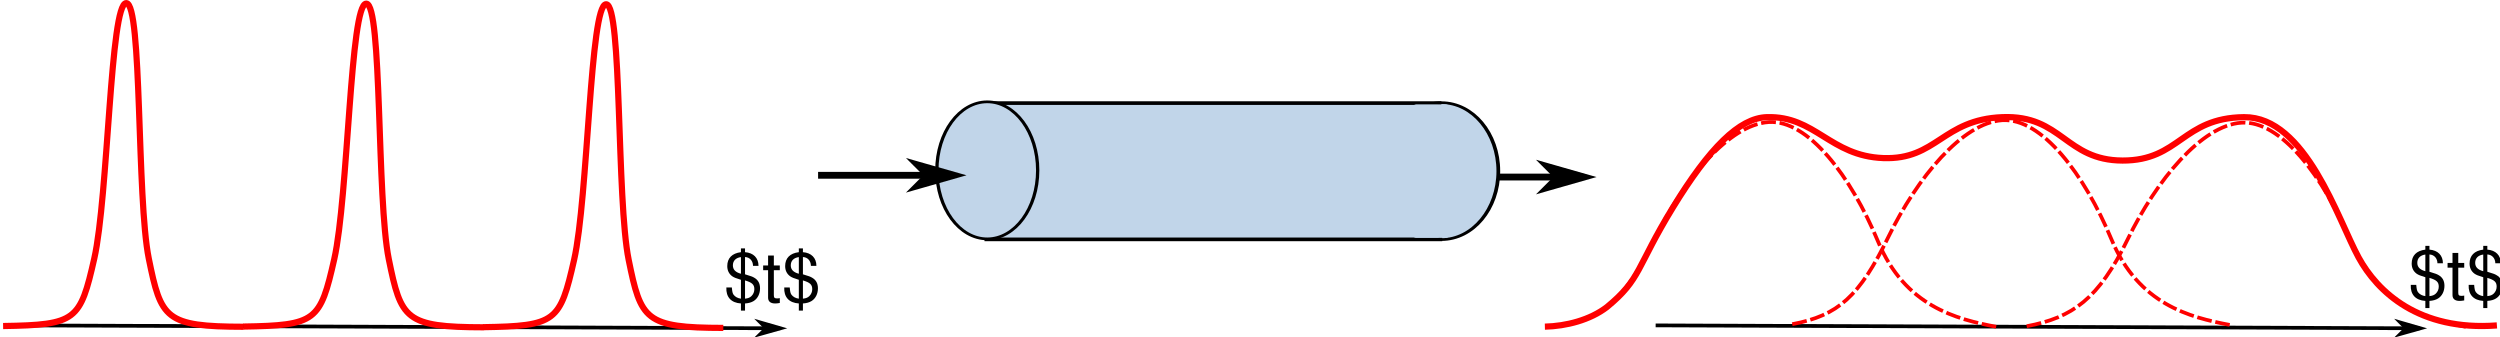
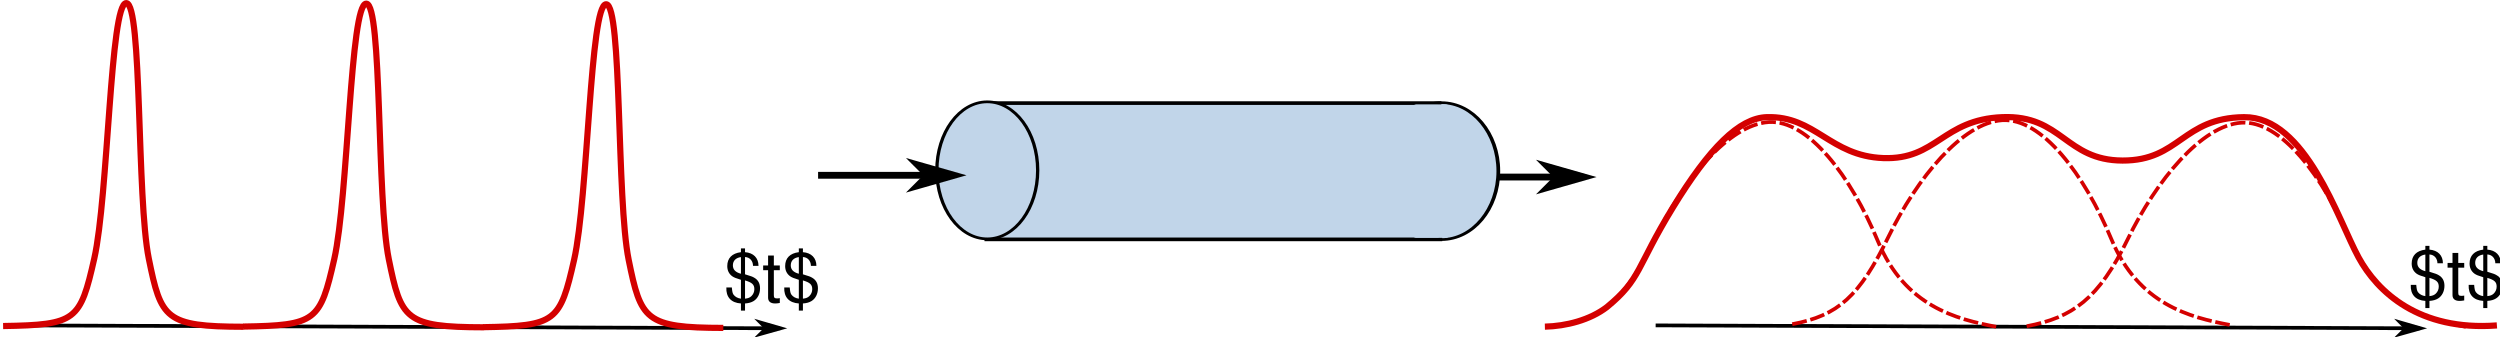
<svg xmlns="http://www.w3.org/2000/svg" xmlns:xlink="http://www.w3.org/1999/xlink" width="2016.75" height="271.517" viewBox="0 0 2016.75 271.517" id="svg3378" version="1.1">
  <defs id="defs3380">
    <marker orient="auto" refY="0" refX="0" id="Arrow1Mend" style="overflow:visible">
      <path id="path4334" d="M 0,0 5,-5 -12.5,0 5,5 0,0 z" style="fill:#000000;fill-opacity:1;fill-rule:evenodd;stroke:#000000;stroke-width:1pt;stroke-opacity:1" transform="matrix(-0.4,0,0,-0.4,-4,0)" />
    </marker>
    <marker orient="auto" refY="0" refX="0" id="Arrow1Mstart" style="overflow:visible">
      <path id="path4331" d="M 0,0 5,-5 -12.5,0 5,5 0,0 z" style="fill:#000000;fill-opacity:1;fill-rule:evenodd;stroke:#000000;stroke-width:1pt;stroke-opacity:1" transform="matrix(0.4,0,0,0.4,4,0)" />
    </marker>
    <marker orient="auto" refY="0" refX="0" id="Arrow1Send" style="overflow:visible">
      <path id="path4096" d="M 0,0 5,-5 -12.5,0 5,5 0,0 z" style="fill-rule:evenodd;stroke:#000000;stroke-width:1pt" transform="matrix(-0.2,0,0,-0.2,-1.2,0)" />
    </marker>
    <marker orient="auto" refY="0" refX="0" id="Arrow1Sstart" style="overflow:visible">
      <path id="path4093" d="M 0,0 5,-5 -12.5,0 5,5 0,0 z" style="fill-rule:evenodd;stroke:#000000;stroke-width:1pt" transform="matrix(0.2,0,0,0.2,1.2,0)" />
    </marker>
    <linearGradient id="linearGradient3864">
      <stop id="stop3866" offset="0" style="stop-color:#ff0000;stop-opacity:1;" />
      <stop id="stop3868" offset="1" style="stop-color:#ff0000;stop-opacity:0;" />
    </linearGradient>
    <linearGradient id="linearGradient3897">
      <stop style="stop-color:#c9e7ff;stop-opacity:1;" offset="0" id="stop3899" />
      <stop id="stop3905" offset="0.5" style="stop-color:#7e9dd2;stop-opacity:1;" />
      <stop style="stop-color:#d1ebff;stop-opacity:1;" offset="1" id="stop3901" />
    </linearGradient>
    <marker orient="auto" refY="0" refX="0" id="StopM" style="overflow:visible">
      <path id="path4012" d="M 0,5.65 0,-5.65" style="fill:none;stroke:#000000;stroke-width:1pt" transform="scale(0.4,0.4)" />
    </marker>
    <marker orient="auto" refY="0" refX="0" id="StopS" style="overflow:visible">
      <path id="path4015" d="M 0,5.65 0,-5.65" style="fill:none;stroke:#000000;stroke-width:1pt" transform="scale(0.2,0.2)" />
    </marker>
    <marker orient="auto" refY="0" refX="0" id="StopM-9" style="overflow:visible">
      <path id="path4012-9" d="M 0,5.65 0,-5.65" style="fill:none;stroke:#000000;stroke-width:1pt" transform="scale(0.4,0.4)" />
    </marker>
    <marker orient="auto" refY="0" refX="0" id="marker4852" style="overflow:visible">
      <path id="path4854" d="M 0,5.65 0,-5.65" style="fill:none;stroke:#000000;stroke-width:1pt" transform="scale(0.4,0.4)" />
    </marker>
    <linearGradient xlink:href="#linearGradient3864-3" id="linearGradient3862-0" x1="3.033" y1="519.47" x2="3.033" y2="934.979" gradientUnits="userSpaceOnUse" spreadMethod="reflect" gradientTransform="translate(-754.1298,295.0029)" />
    <linearGradient id="linearGradient3864-3">
      <stop id="stop3866-1" offset="0" style="stop-color:#ff0000;stop-opacity:1;" />
      <stop id="stop3868-2" offset="1" style="stop-color:#ff0000;stop-opacity:0;" />
    </linearGradient>
    <linearGradient y2="934.979" x2="3.033" y1="519.47" x1="3.033" spreadMethod="reflect" gradientTransform="translate(522.3063,295.0029)" gradientUnits="userSpaceOnUse" id="linearGradient3885-7" xlink:href="#linearGradient3864-3-9" />
    <linearGradient id="linearGradient3864-3-9">
      <stop id="stop3866-1-8" offset="0" style="stop-color:#ff0000;stop-opacity:1;" />
      <stop id="stop3868-2-1" offset="1" style="stop-color:#ff0000;stop-opacity:0;" />
    </linearGradient>
    <linearGradient y2="934.979" x2="3.033" y1="519.47" x1="3.033" spreadMethod="reflect" gradientTransform="matrix(-1,0,0,1,1642.416,295.0028)" gradientUnits="userSpaceOnUse" id="linearGradient3924-0" xlink:href="#linearGradient3864-3-9-1" />
    <linearGradient id="linearGradient3864-3-9-1">
      <stop id="stop3866-1-8-0" offset="0" style="stop-color:#ff0000;stop-opacity:1;" />
      <stop id="stop3868-2-1-2" offset="1" style="stop-color:#ff0000;stop-opacity:0;" />
    </linearGradient>
    <linearGradient y2="934.979" x2="3.033" y1="519.47" x1="3.033" spreadMethod="reflect" gradientTransform="matrix(-1,0,0,1,1642.416,295.0028)" gradientUnits="userSpaceOnUse" id="linearGradient3924-1" xlink:href="#linearGradient3864-3-9-9" />
    <linearGradient id="linearGradient3864-3-9-9">
      <stop id="stop3866-1-8-7" offset="0" style="stop-color:#ff0000;stop-opacity:1;" />
      <stop id="stop3868-2-1-1" offset="1" style="stop-color:#ff0000;stop-opacity:0;" />
    </linearGradient>
    <marker orient="auto" refY="0" refX="0" id="Arrow1Sstart-8" style="overflow:visible">
      <path id="path4093-5" d="M 0,0 5,-5 -12.5,0 5,5 0,0 z" style="fill-rule:evenodd;stroke:#000000;stroke-width:1pt" transform="matrix(0.2,0,0,0.2,1.2,0)" />
    </marker>
    <marker orient="auto" refY="0" refX="0" id="Arrow1Send-4" style="overflow:visible">
      <path id="path4096-5" d="M 0,0 5,-5 -12.5,0 5,5 0,0 z" style="fill-rule:evenodd;stroke:#000000;stroke-width:1pt" transform="matrix(-0.2,0,0,-0.2,-1.2,0)" />
    </marker>
    <linearGradient id="linearGradient3924">
      <stop style="stop-color:#3b6fa5;stop-opacity:1;" offset="0" id="stop3926" />
      <stop id="stop3932" offset="0.409" style="stop-color:#8bb0d6;stop-opacity:1;" />
      <stop style="stop-color:#c1d5e9;stop-opacity:1;" offset="0.64" id="stop3934" />
      <stop style="stop-color:#c1d5e9;stop-opacity:1;" offset="1" id="stop3928" />
    </linearGradient>
    <marker orient="auto" refY="0" refX="0" id="Arrow1Mend-5" style="overflow:visible">
      <path id="path4334-3" d="M 0,0 5,-5 -12.5,0 5,5 0,0 z" style="fill:#000000;fill-opacity:1;fill-rule:evenodd;stroke:#000000;stroke-width:1pt;stroke-opacity:1" transform="matrix(-0.4,0,0,-0.4,-4,0)" />
    </marker>
    <marker orient="auto" refY="0" refX="0" id="Arrow1Mend-5-6" style="overflow:visible">
      <path id="path4334-3-0" d="M 0,0 5,-5 -12.5,0 5,5 0,0 z" style="fill:#000000;fill-opacity:1;fill-rule:evenodd;stroke:#000000;stroke-width:1pt;stroke-opacity:1" transform="matrix(-0.4,0,0,-0.4,-4,0)" />
    </marker>
  </defs>
  <g id="layer1" transform="translate(844.8448,-938.168)">
    <text xml:space="preserve" style="font-size:64px;font-style:normal;font-variant:normal;font-weight:normal;font-stretch:normal;line-height:125%;letter-spacing:0px;word-spacing:0px;fill:#000000;fill-opacity:1;stroke:none;font-family:Nimbus Sans L;-inkscape-font-specification:Sans" x="510.412" y="544.195" id="text4113" transform="translate(-919.5913,139.3263)">
      <tspan id="tspan4115" x="510.412" y="544.195" />
    </text>
-     <g id="g4540">
-       <path id="path3126" d="m -832.15,1200.652 616.448,2.352" style="fill:none;stroke:#000000;stroke-width:3;stroke-linecap:butt;stroke-linejoin:miter;stroke-miterlimit:4;stroke-opacity:1;stroke-dasharray:none;marker-end:url(#Arrow1Mend)" />
-       <path id="path4158" d="m -842.345,1201.182 c 58.993,-0.924 62.2,-4.363 73.526,-54.349 11.327,-49.986 12.883,-206.116 25.815,-206.165 12.932,-0.05 8.357,157.709 18.198,206.164 9.841,48.455 13.139,54.822 76.34,54.936" style="fill:none;stroke:#ff0000;stroke-width:5;stroke-linecap:butt;stroke-linejoin:miter;stroke-miterlimit:4;stroke-opacity:1;stroke-dasharray:none" />
-       <path id="path4158-3" d="m -648.741,1201.611 c 58.993,-0.924 62.2,-4.363 73.526,-54.349 11.327,-49.986 12.883,-206.116 25.815,-206.165 12.932,-0.05 8.357,157.709 18.198,206.164 9.841,48.455 13.139,54.822 76.34,54.936" style="fill:none;stroke:#ff0000;stroke-width:5;stroke-linecap:butt;stroke-linejoin:miter;stroke-miterlimit:4;stroke-opacity:1;stroke-dasharray:none" />
-       <path id="path4158-3-6" d="m -455.241,1202.111 c 58.993,-0.924 62.2,-4.363 73.526,-54.349 11.327,-49.986 12.883,-206.116 25.815,-206.165 12.932,-0.05 8.357,157.709 18.198,206.164 9.841,48.455 13.139,54.822 76.34,54.936" style="fill:none;stroke:#ff0000;stroke-width:5;stroke-linecap:butt;stroke-linejoin:miter;stroke-miterlimit:4;stroke-opacity:1;stroke-dasharray:none" />
-     </g>
+     <path style="fill:none;stroke:#000000;stroke-width:3;stroke-linecap:butt;stroke-linejoin:miter;stroke-miterlimit:4;stroke-opacity:1;stroke-dasharray:none;marker-end:url(#Arrow1Mend)" d="m -832.15,1200.652 616.448,2.352" id="path3126" />
+     <path style="fill:none;stroke:#d40000;stroke-width:5;stroke-linecap:butt;stroke-linejoin:miter;stroke-miterlimit:4;stroke-opacity:1;stroke-dasharray:none" d="m -842.345,1201.182 c 58.993,-0.924 62.2,-4.363 73.526,-54.349 11.327,-49.986 12.883,-206.116 25.815,-206.165 12.932,-0.05 8.357,157.709 18.198,206.164 9.841,48.455 13.139,54.822 76.34,54.936" id="path4158" />
+     <path style="fill:none;stroke:#d40000;stroke-width:5;stroke-linecap:butt;stroke-linejoin:miter;stroke-miterlimit:4;stroke-opacity:1;stroke-dasharray:none" d="m -648.741,1201.611 c 58.993,-0.924 62.2,-4.363 73.526,-54.349 11.327,-49.986 12.883,-206.116 25.815,-206.165 12.932,-0.05 8.357,157.709 18.198,206.164 9.841,48.455 13.139,54.822 76.34,54.936" id="path4158-3" />
+     <path style="fill:none;stroke:#d40000;stroke-width:5;stroke-linecap:butt;stroke-linejoin:miter;stroke-miterlimit:4;stroke-opacity:1;stroke-dasharray:none" d="m -455.241,1202.111 c 58.993,-0.924 62.2,-4.363 73.526,-54.349 11.327,-49.986 12.883,-206.116 25.815,-206.165 12.932,-0.05 8.357,157.709 18.198,206.164 9.841,48.455 13.139,54.822 76.34,54.936" id="path4158-3-6" />
    <path style="fill:none;stroke:#000000;stroke-width:3;stroke-linecap:butt;stroke-linejoin:miter;stroke-miterlimit:4;stroke-opacity:1;stroke-dasharray:none;marker-end:url(#Arrow1Mend)" d="m 490.763,1200.652 616.448,2.352" id="path3126-2" />
-     <path style="fill:none;stroke:#ff0000;stroke-width:3;stroke-linecap:butt;stroke-linejoin:miter;stroke-miterlimit:4;stroke-opacity:1;stroke-dasharray:12, 3;stroke-dashoffset:0" d="m 412.568,1201.182 c 36.993,-6.924 54.2,-22.363 77.526,-70.349 23.327,-47.986 59.883,-92.116 91.815,-94.165 31.932,-2.05 66.357,43.709 88.198,96.164 21.841,52.455 63.139,62.822 95.34,68.936" id="path4158-9" />
-     <path style="fill:none;stroke:#ff0000;stroke-width:3;stroke-linecap:butt;stroke-linejoin:miter;stroke-miterlimit:4;stroke-opacity:1;stroke-dasharray:12, 3;stroke-dashoffset:0" d="m 600.966,1199.683 c 36.993,-6.924 54.2,-22.363 77.526,-70.349 23.327,-47.986 59.883,-92.116 91.815,-94.166 31.932,-2.05 66.357,43.709 88.198,96.164 21.841,52.455 63.139,62.822 95.34,68.936" id="path4158-9-7" />
-     <path style="fill:none;stroke:#ff0000;stroke-width:3;stroke-linecap:butt;stroke-linejoin:miter;stroke-miterlimit:4;stroke-opacity:1;stroke-dasharray:12, 3;stroke-dashoffset:0" d="m 790.077,1201.329 c 36.993,-6.924 58.089,-22.009 81.415,-69.995 23.327,-47.986 59.883,-92.116 91.815,-94.166 31.932,-2.05 66.357,43.709 88.198,96.164 21.841,52.455 63.139,62.822 95.34,68.936" id="path4158-9-7-0" />
-     <path transform="translate(-847.5946,937.6725)" style="fill:none;stroke:#ff0000;stroke-width:5;stroke-linecap:butt;stroke-linejoin:miter;stroke-miterlimit:4;stroke-opacity:1;stroke-dasharray:none" d="m 1249,264.013 c 17.254,-0.423 36.447,-5.337 50.121,-15.868 27.578,-22.712 23.395,-31.552 53,-80 29.605,-48.448 53.654,-72.437 75.879,-73.132 39.206,-1.225 50.988,31.391 94,33 43.012,1.609 47.801,-31.08 96,-33 48.199,-1.92 50.839,34.866 97,35 46.161,0.134 48.181,-34.496 98,-35 49.819,-0.504 75.724,82.525 92.436,113.166 15.123,27.726 48.773,59.584 111.564,54.834" id="path4625" />
+     <path style="fill:none;stroke:#d40000;stroke-width:3;stroke-linecap:butt;stroke-linejoin:miter;stroke-miterlimit:4;stroke-opacity:1;stroke-dasharray:12, 3;stroke-dashoffset:0" d="m 412.568,1201.182 c 36.993,-6.924 54.2,-22.363 77.526,-70.349 23.327,-47.986 59.883,-92.116 91.815,-94.165 31.932,-2.05 66.357,43.709 88.198,96.164 21.841,52.455 63.139,62.822 95.34,68.936" id="path4158-9" />
+     <path style="fill:none;stroke:#d40000;stroke-width:3;stroke-linecap:butt;stroke-linejoin:miter;stroke-miterlimit:4;stroke-opacity:1;stroke-dasharray:12, 3;stroke-dashoffset:0" d="m 600.966,1199.683 c 36.993,-6.924 54.2,-22.363 77.526,-70.349 23.327,-47.986 59.883,-92.116 91.815,-94.166 31.932,-2.05 66.357,43.709 88.198,96.164 21.841,52.455 63.139,62.822 95.34,68.936" id="path4158-9-7" />
+     <path style="fill:none;stroke:#d40000;stroke-width:3;stroke-linecap:butt;stroke-linejoin:miter;stroke-miterlimit:4;stroke-opacity:1;stroke-dasharray:12, 3;stroke-dashoffset:0" d="m 790.077,1201.329 c 36.993,-6.924 58.089,-22.009 81.415,-69.995 23.327,-47.986 59.883,-92.116 91.815,-94.166 31.932,-2.05 66.357,43.709 88.198,96.164 21.841,52.455 63.139,62.822 95.34,68.936" id="path4158-9-7-0" />
+     <path transform="translate(-847.5946,937.6725)" style="fill:none;stroke:#d40000;stroke-width:5;stroke-linecap:butt;stroke-linejoin:miter;stroke-miterlimit:4;stroke-opacity:1;stroke-dasharray:none" d="m 1249,264.013 c 17.254,-0.423 36.447,-5.337 50.121,-15.868 27.578,-22.712 23.395,-31.552 53,-80 29.605,-48.448 53.654,-72.437 75.879,-73.132 39.206,-1.225 50.988,31.391 94,33 43.012,1.609 47.801,-31.08 96,-33 48.199,-1.92 50.839,34.866 97,35 46.161,0.134 48.181,-34.496 98,-35 49.819,-0.504 75.724,82.525 92.436,113.166 15.123,27.726 48.773,59.584 111.564,54.834" id="path4625" />
    <text xml:space="preserve" style="font-size:56px;font-style:normal;font-variant:normal;font-weight:normal;font-stretch:normal;line-height:125%;letter-spacing:0px;word-spacing:0px;fill:#000000;fill-opacity:1;stroke:none;font-family:Nimbus Sans L;-inkscape-font-specification:Sans" x="-261.129" y="1181.686" id="text4630">
      <tspan id="tspan4632" x="-261.129" y="1181.686">$t$</tspan>
    </text>
    <text xml:space="preserve" style="font-size:56px;font-style:normal;font-variant:normal;font-weight:normal;font-stretch:normal;line-height:125%;letter-spacing:0px;word-spacing:0px;fill:#000000;fill-opacity:1;stroke:none;font-family:Nimbus Sans L;-inkscape-font-specification:Sans" x="1097.689" y="1179.63" id="text4630-9">
      <tspan id="tspan4632-3" x="1097.689" y="1179.63">$t$</tspan>
    </text>
    <path style="fill:#ff0000;stroke:#000000;stroke-width:5.5;stroke-linecap:butt;stroke-linejoin:miter;stroke-miterlimit:4;stroke-opacity:1;stroke-dasharray:none;marker-end:url(#Arrow1Mend-5)" d="m 323.354,1080.992 108.894,0" id="path4661-2" />
    <g id="g4534" transform="translate(-56.56854,-36.76955)">
      <path transform="matrix(0.8135832,0,0,0.5973828,168.7587,1030.821)" d="m 309.326,137.549 c 0,51.036 -25.259,92.409 -56.418,92.409 -31.159,0 -56.418,-41.373 -56.418,-92.409 0,-51.036 25.259,-92.409 56.418,-92.409 31.159,0 56.418,41.373 56.418,92.409 z" id="path3902-3" style="fill:#c1d5e9;fill-opacity:1;stroke:#000000;stroke-width:3.691;stroke-miterlimit:4;stroke-opacity:1;stroke-dasharray:none" />
      <rect transform="matrix(0.0065457,0.9999786,-1,0,0,0)" y="-366.067" x="1058.148" height="366.33" width="109.903" id="rect3099-2" style="fill:#c1d5e9;fill-opacity:1;stroke:#000000;stroke-width:2.947;stroke-miterlimit:4;stroke-opacity:1;stroke-dasharray:none" />
      <path transform="matrix(0.720906,0,0,0.5981906,-174.1665,1030.081)" d="m 309.326,137.549 c 0,51.036 -25.259,92.409 -56.418,92.409 -31.159,0 -56.418,-41.373 -56.418,-92.409 0,-51.036 25.259,-92.409 56.418,-92.409 31.159,0 56.418,41.373 56.418,92.409 z" id="path3902" style="fill:#c1d5e9;fill-opacity:1;stroke:#000000;stroke-width:3.691;stroke-miterlimit:4;stroke-opacity:1;stroke-dasharray:none" />
      <rect ry="2.94" y="1059.156" x="351.226" height="107.668" width="29.741" id="rect3922" style="fill:#c1d5e9;fill-opacity:1;stroke:none" />
    </g>
    <path style="fill:#ff0000;stroke:#000000;stroke-width:5.5;stroke-linecap:butt;stroke-linejoin:miter;stroke-miterlimit:4;stroke-opacity:1;stroke-dasharray:none;marker-end:url(#Arrow1Mend-5)" d="m -184.892,1079.578 108.894,0" id="path4661" />
  </g>
</svg>
